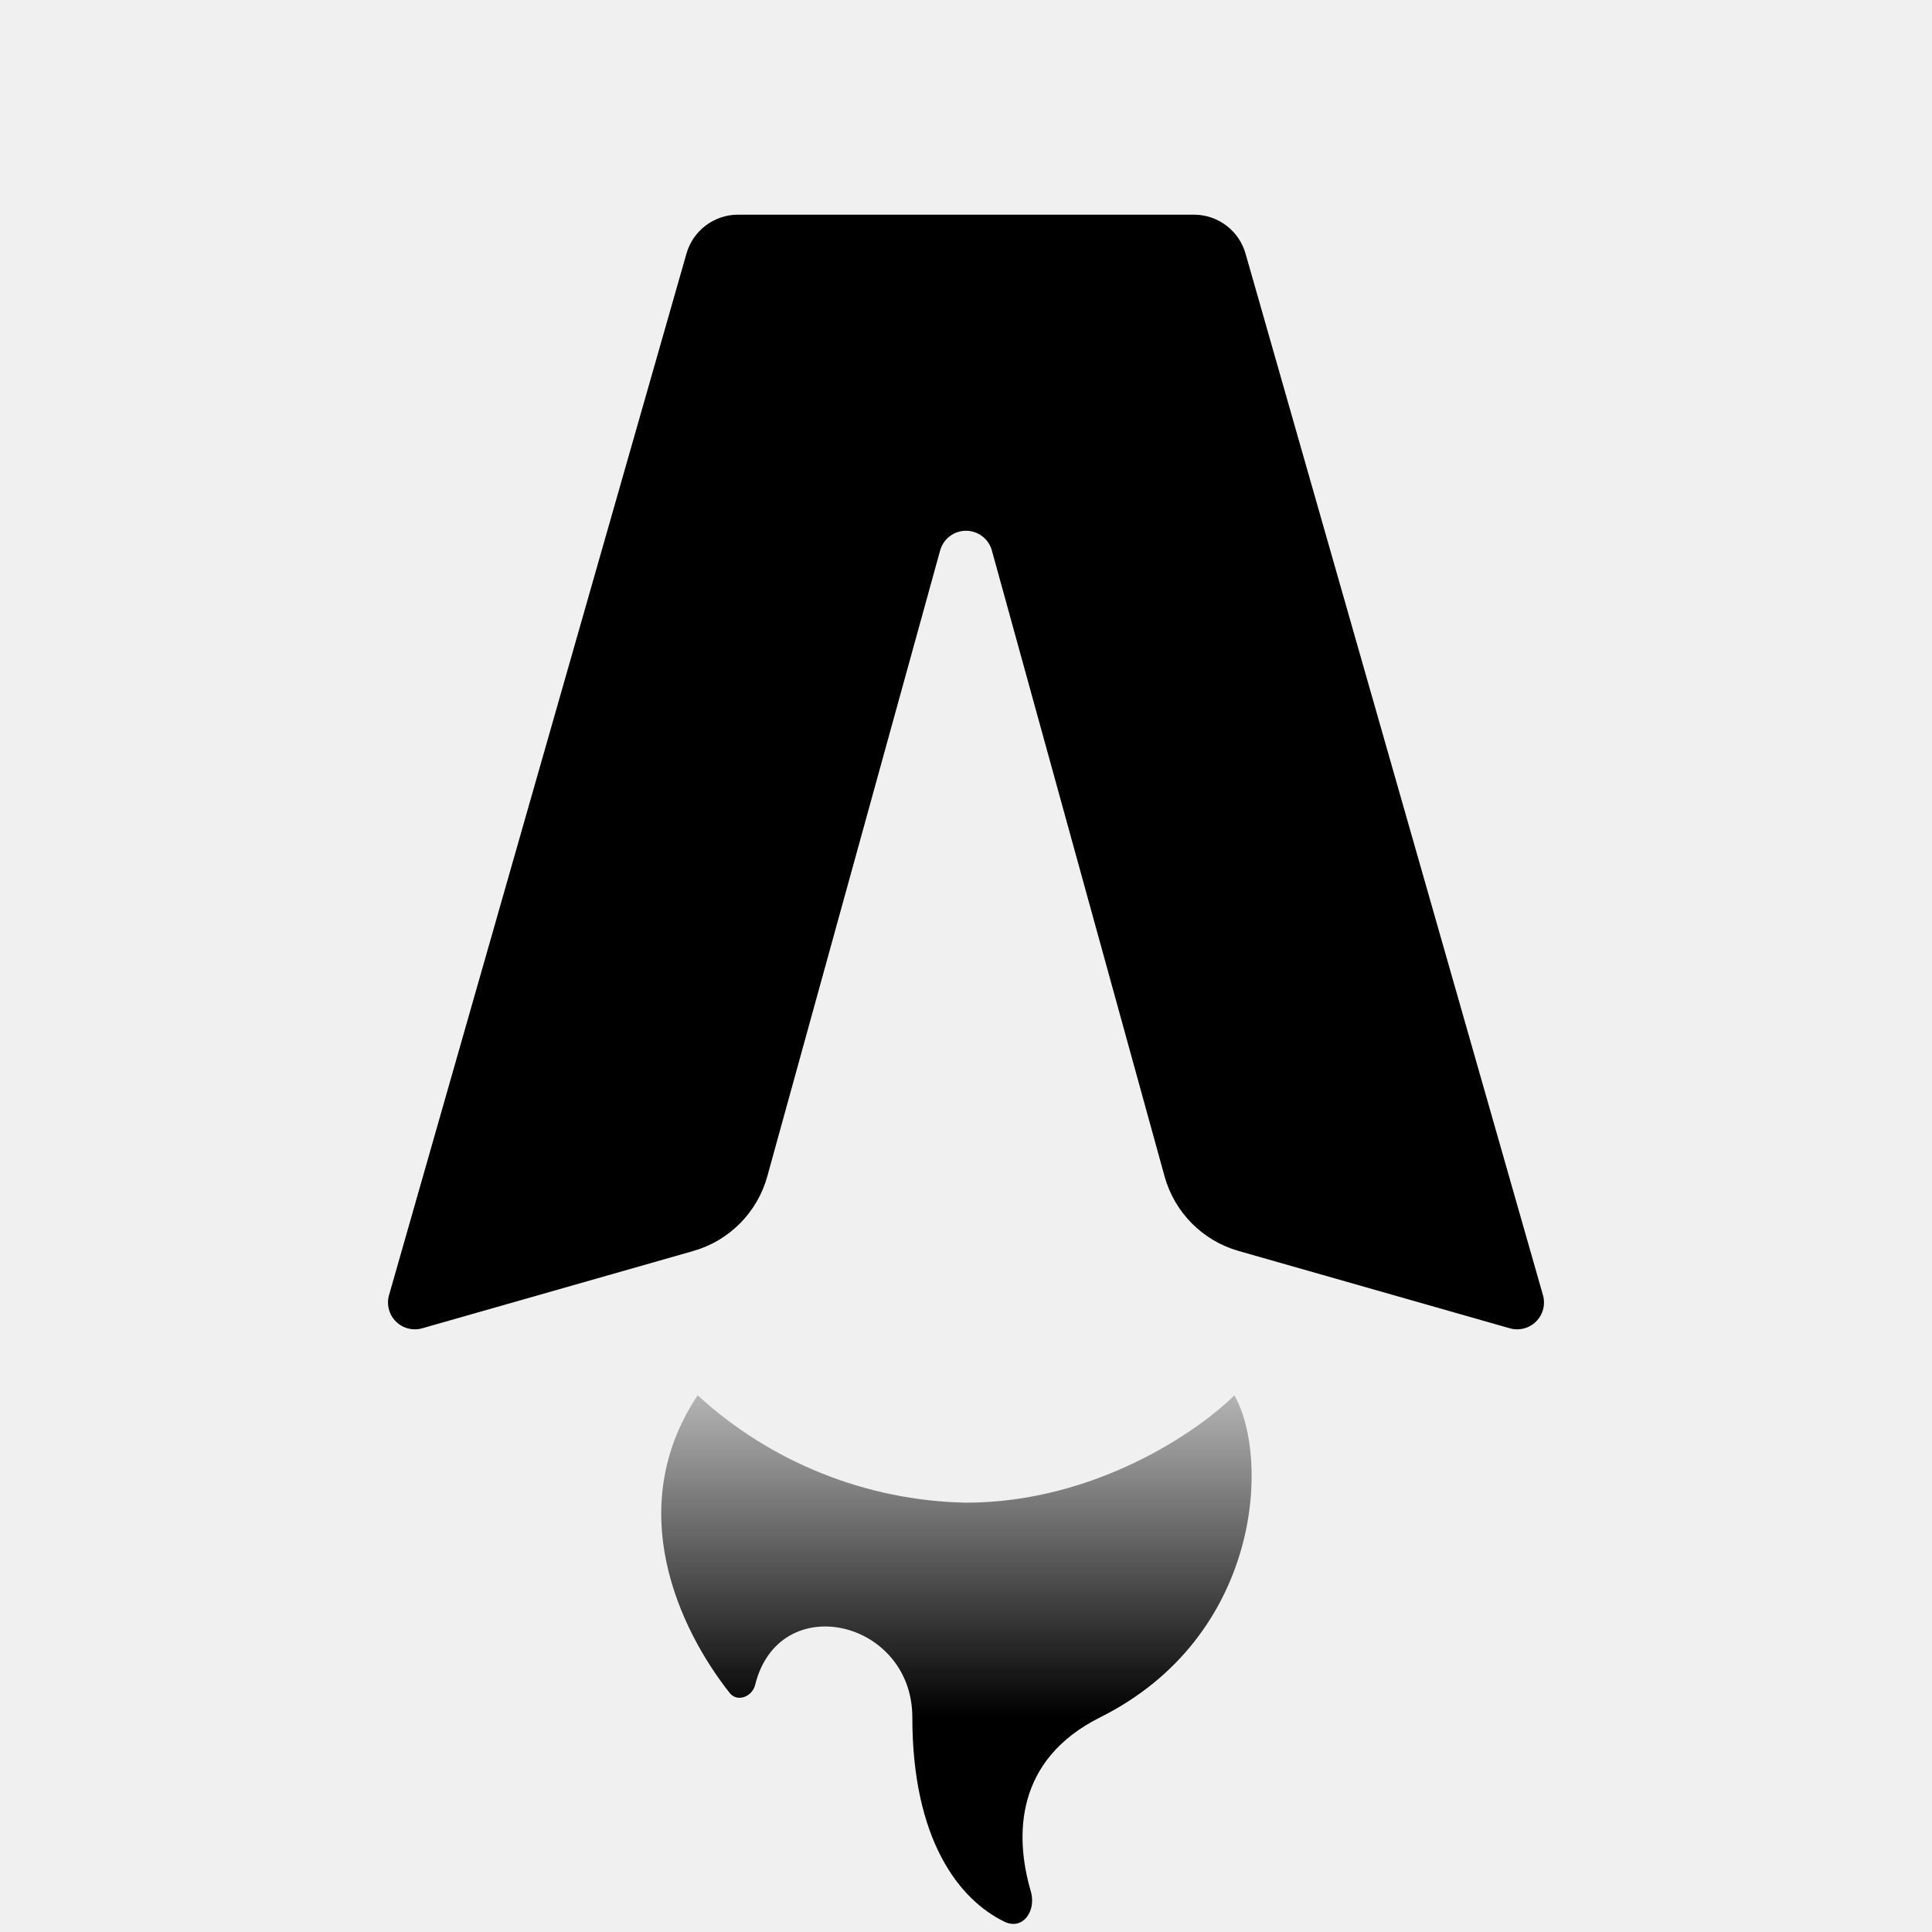
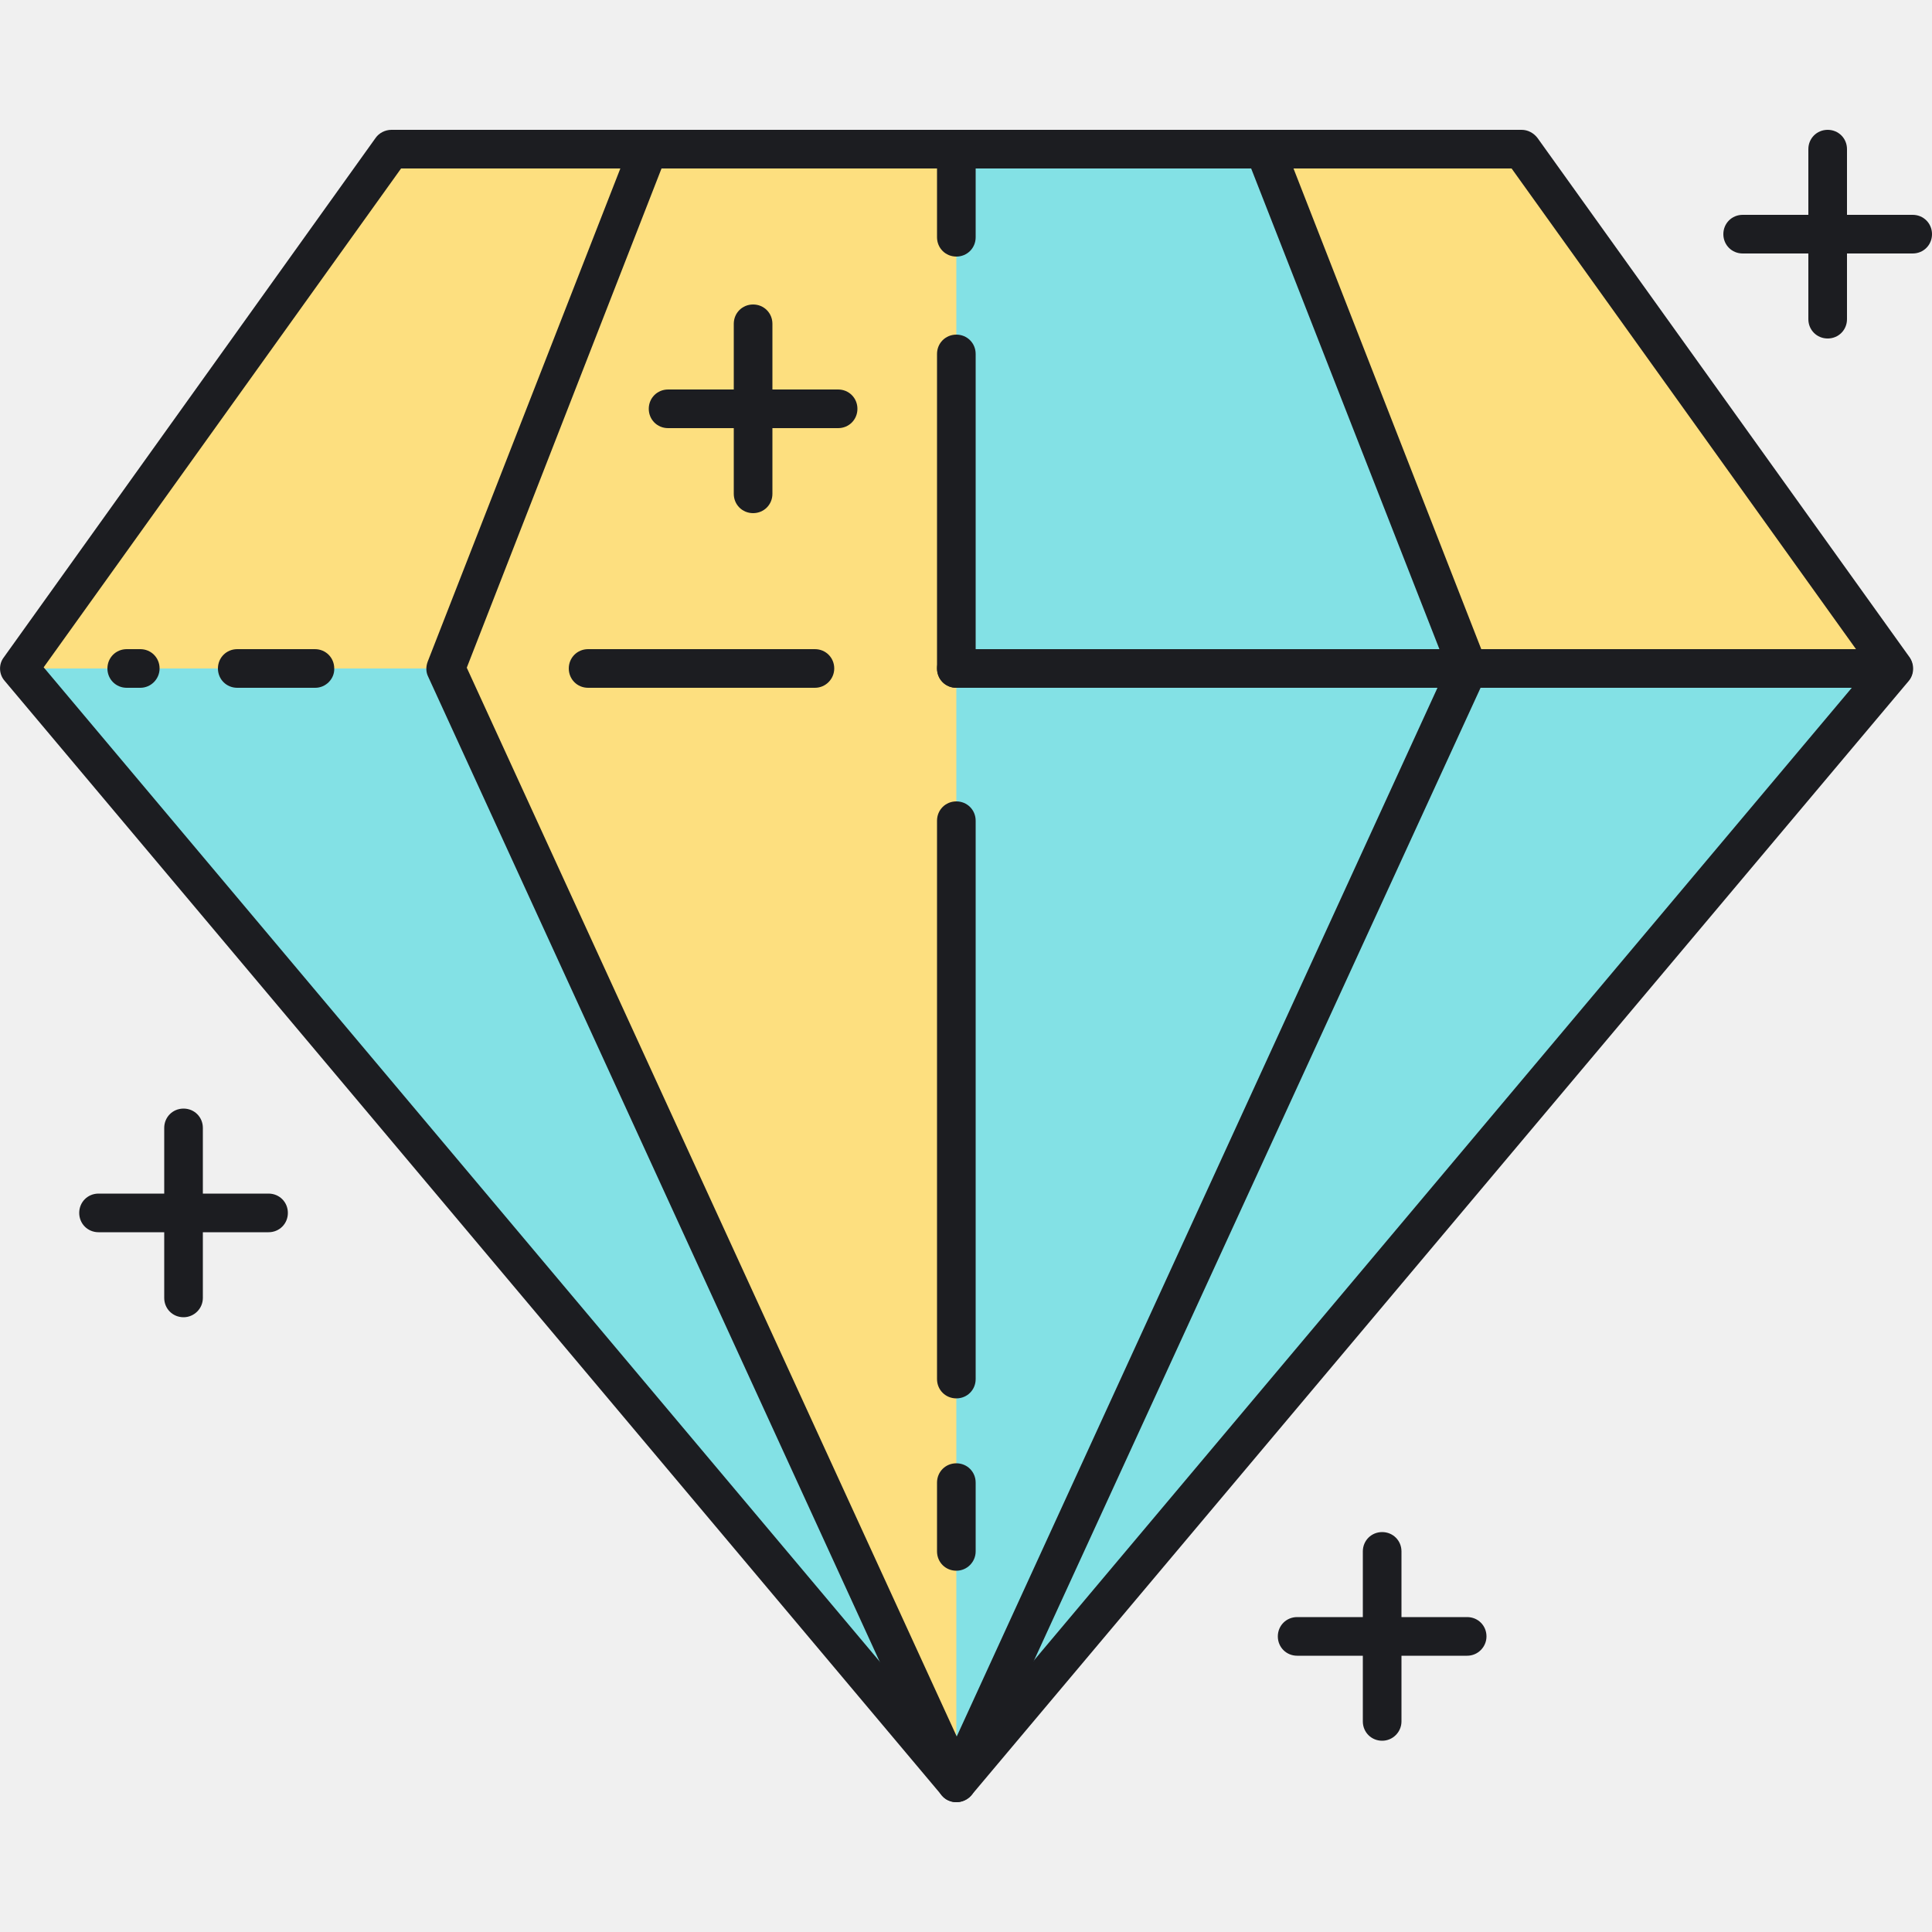
- <svg xmlns="http://www.w3.org/2000/svg" fill="none" viewBox="0 0 36 36">
-   <path fill="#000" d="M22.25 4h-8.5a1 1 0 0 0-.96.73l-5.54 19.4a.5.5 0 0 0 .62.62l5.05-1.44a2 2 0 0 0 1.38-1.4l3.22-11.66a.5.5 0 0 1 .96 0l3.22 11.67a2 2 0 0 0 1.38 1.39l5.05 1.44a.5.5 0 0 0 .62-.62l-5.54-19.4a1 1 0 0 0-.96-.73Z" />
-   <path fill="url(#gradient)" d="M18 28a7.63 7.63 0 0 1-5-2c-1.4 2.1-.35 4.35.6 5.55.14.17.41.07.47-.15.44-1.8 2.93-1.22 2.93.6 0 2.28.87 3.4 1.72 3.81.34.16.59-.2.49-.56-.31-1.05-.29-2.46 1.29-3.25 3-1.5 3.17-4.83 2.5-6-.67.67-2.6 2-5 2Z" />
-   <defs>
-     <linearGradient id="gradient" x1="16" x2="16" y1="32" y2="24" gradientUnits="userSpaceOnUse">
-       <stop stop-color="#000" />
-       <stop offset="1" stop-color="#000" stop-opacity="0" />
-     </linearGradient>
-   </defs>
-   <style>
-     @media (prefers-color-scheme:dark){:root{filter:invert(100%)}}
-   </style>
+ <svg xmlns="http://www.w3.org/2000/svg" version="1.1" id="Layer_1" x="0px" y="0px" viewBox="0 0 500 500" style="enable-background:new 0 0 500 500;" xml:space="preserve">
+   <style type="text/css">
+ 	.st0{fill:#ECF4F7;}
+ 	.st1{fill:#1C1D21;}
+ 	.st2{fill:#83E1E5;}
+ 	.st3{fill:#AAB1BA;}
+ 	.st4{fill:none;stroke:#1C1D21;stroke-width:10;stroke-linecap:round;stroke-linejoin:round;stroke-miterlimit:10;}
+ 	.st5{fill:#FDDF7F;}
+ 	.st6{fill:#FFFFFF;}
+ </style>
+   <g>
+     <g>
+       <g>
+         <g>
+           <polygon class="st2" points="393.8,38.6 490.1,173 247.5,461.4 5,173 101.3,38.6     " />
+         </g>
+       </g>
+       <g>
+         <g>
+           <polygon class="st5" points="5,173 101.3,38.6 393.8,38.6 490.1,173     " />
+         </g>
+       </g>
+       <g>
+         <g>
+           <path class="st1" d="M247.5,466.4c-1.5,0-2.9-0.7-3.8-1.8L1.2,176.2c-1.5-1.7-1.6-4.3-0.2-6.1L97.2,35.7      c0.9-1.3,2.5-2.1,4.1-2.1h292.5c1.6,0,3.1,0.8,4.1,2.1l96.3,134.4c1.3,1.9,1.2,4.4-0.2,6.1L251.4,464.6      C250.4,465.7,249,466.4,247.5,466.4z M11.3,172.7l236.2,280.9l236.2-280.9L391.2,43.6H103.8L11.3,172.7z" />
+         </g>
+       </g>
+       <g>
+         <g>
+           <polygon class="st2" points="327.2,38.6 379.7,173 247.5,461.4 115.3,173 167.8,38.6     " />
+         </g>
+       </g>
+       <g>
+         <g>
+           <polygon class="st5" points="247.5,461.4 115.3,173 167.8,38.6 247.5,38.6     " />
+         </g>
+       </g>
+       <g>
+         <g>
+           <path class="st1" d="M247.5,466.4c-2,0-3.7-1.1-4.5-2.9L110.8,175.1c-0.6-1.2-0.6-2.6-0.1-3.9l52.5-134.4      c0.7-1.9,2.6-3.2,4.7-3.2h159.5c2.1,0,3.9,1.3,4.7,3.2l52.5,134.4c0.5,1.3,0.5,2.7-0.1,3.9L252.1,463.5      C251.3,465.3,249.5,466.4,247.5,466.4z M120.8,172.8l126.8,276.6l126.8-276.6L323.8,43.6H171.2L120.8,172.8z" />
+         </g>
+       </g>
+       <g>
+         <g>
+           <path class="st1" d="M490.1,178H247.5c-2.8,0-5-2.2-5-5c0-2.8,2.2-5,5-5h242.5c2.8,0,5,2.2,5,5C495.1,175.7,492.8,178,490.1,178      z" />
+         </g>
+       </g>
+       <g>
+         <g>
+           <path class="st1" d="M210.9,178h-58.7c-2.8,0-5-2.2-5-5c0-2.8,2.2-5,5-5h58.7c2.8,0,5,2.2,5,5C215.9,175.7,213.7,178,210.9,178z      " />
+         </g>
+       </g>
+       <g>
+         <g>
+           <path class="st1" d="M81.6,178H61.4c-2.8,0-5-2.2-5-5c0-2.8,2.2-5,5-5h20.1c2.8,0,5,2.2,5,5C86.6,175.7,84.3,178,81.6,178z" />
+         </g>
+       </g>
+       <g>
+         <g>
+           <path class="st1" d="M36.3,178h-3.5c-2.8,0-5-2.2-5-5c0-2.8,2.2-5,5-5h3.5c2.8,0,5,2.2,5,5C41.3,175.7,39.1,178,36.3,178z" />
+         </g>
+       </g>
+       <g>
+         <g>
+           <path class="st1" d="M247.5,66.4c-2.8,0-5-2.2-5-5V38.6c0-2.8,2.2-5,5-5c2.8,0,5,2.2,5,5v22.8C252.5,64.2,250.3,66.4,247.5,66.4      z" />
+         </g>
+       </g>
+       <g>
+         <g>
+           <path class="st1" d="M247.5,178c-2.8,0-5-2.2-5-5V91.6c0-2.8,2.2-5,5-5c2.8,0,5,2.2,5,5V173C252.5,175.7,250.3,178,247.5,178z" />
+         </g>
+       </g>
+       <g>
+         <g>
+           <path class="st1" d="M247.5,406.5c-2.8,0-5-2.2-5-5v-17.8c0-2.8,2.2-5,5-5c2.8,0,5,2.2,5,5v17.8      C252.5,404.2,250.3,406.5,247.5,406.5z" />
+         </g>
+       </g>
+       <g>
+         <g>
+           <path class="st1" d="M247.5,361.9c-2.8,0-5-2.2-5-5V212.4c0-2.8,2.2-5,5-5c2.8,0,5,2.2,5,5v144.5      C252.5,359.7,250.3,361.9,247.5,361.9z" />
+         </g>
+       </g>
+     </g>
+     <g>
+       <g>
+         <g>
+           <path class="st1" d="M473,87.6c-2.8,0-5-2.2-5-5v-44c0-2.8,2.2-5,5-5c2.8,0,5,2.2,5,5v44C478,85.4,475.8,87.6,473,87.6z" />
+         </g>
+       </g>
+       <g>
+         <g>
+           <path class="st1" d="M495,65.6h-44c-2.8,0-5-2.2-5-5s2.2-5,5-5h44c2.8,0,5,2.2,5,5S497.8,65.6,495,65.6z" />
+         </g>
+       </g>
+     </g>
+     <g>
+       <g>
+         <g>
+           <path class="st1" d="M194.9,132.8c-2.8,0-5-2.2-5-5v-44c0-2.8,2.2-5,5-5c2.8,0,5,2.2,5,5v44      C199.9,130.6,197.7,132.8,194.9,132.8z" />
+         </g>
+       </g>
+       <g>
+         <g>
+           <path class="st1" d="M216.9,110.8h-44c-2.8,0-5-2.2-5-5c0-2.8,2.2-5,5-5h44c2.8,0,5,2.2,5,5      C221.9,108.6,219.7,110.8,216.9,110.8z" />
+         </g>
+       </g>
+     </g>
+     <g>
+       <g>
+         <g>
+           <path class="st1" d="M47.5,340.9c-2.8,0-5-2.2-5-5v-44c0-2.8,2.2-5,5-5s5,2.2,5,5v44C52.5,338.7,50.2,340.9,47.5,340.9z" />
+         </g>
+       </g>
+       <g>
+         <g>
+           <path class="st1" d="M69.5,318.9h-44c-2.8,0-5-2.2-5-5c0-2.8,2.2-5,5-5h44c2.8,0,5,2.2,5,5C74.5,316.7,72.3,318.9,69.5,318.9z" />
+         </g>
+       </g>
+     </g>
+     <g>
+       <g>
+         <g>
+           <path class="st1" d="M357.7,450.5c-2.8,0-5-2.2-5-5v-44c0-2.8,2.2-5,5-5c2.8,0,5,2.2,5,5v44      C362.7,448.2,360.5,450.5,357.7,450.5z" />
+         </g>
+       </g>
+       <g>
+         <g>
+           <path class="st1" d="M379.7,428.5h-44c-2.8,0-5-2.2-5-5c0-2.8,2.2-5,5-5h44c2.8,0,5,2.2,5,5      C384.7,426.2,382.5,428.5,379.7,428.5z" />
+         </g>
+       </g>
+     </g>
+   </g>
</svg>
